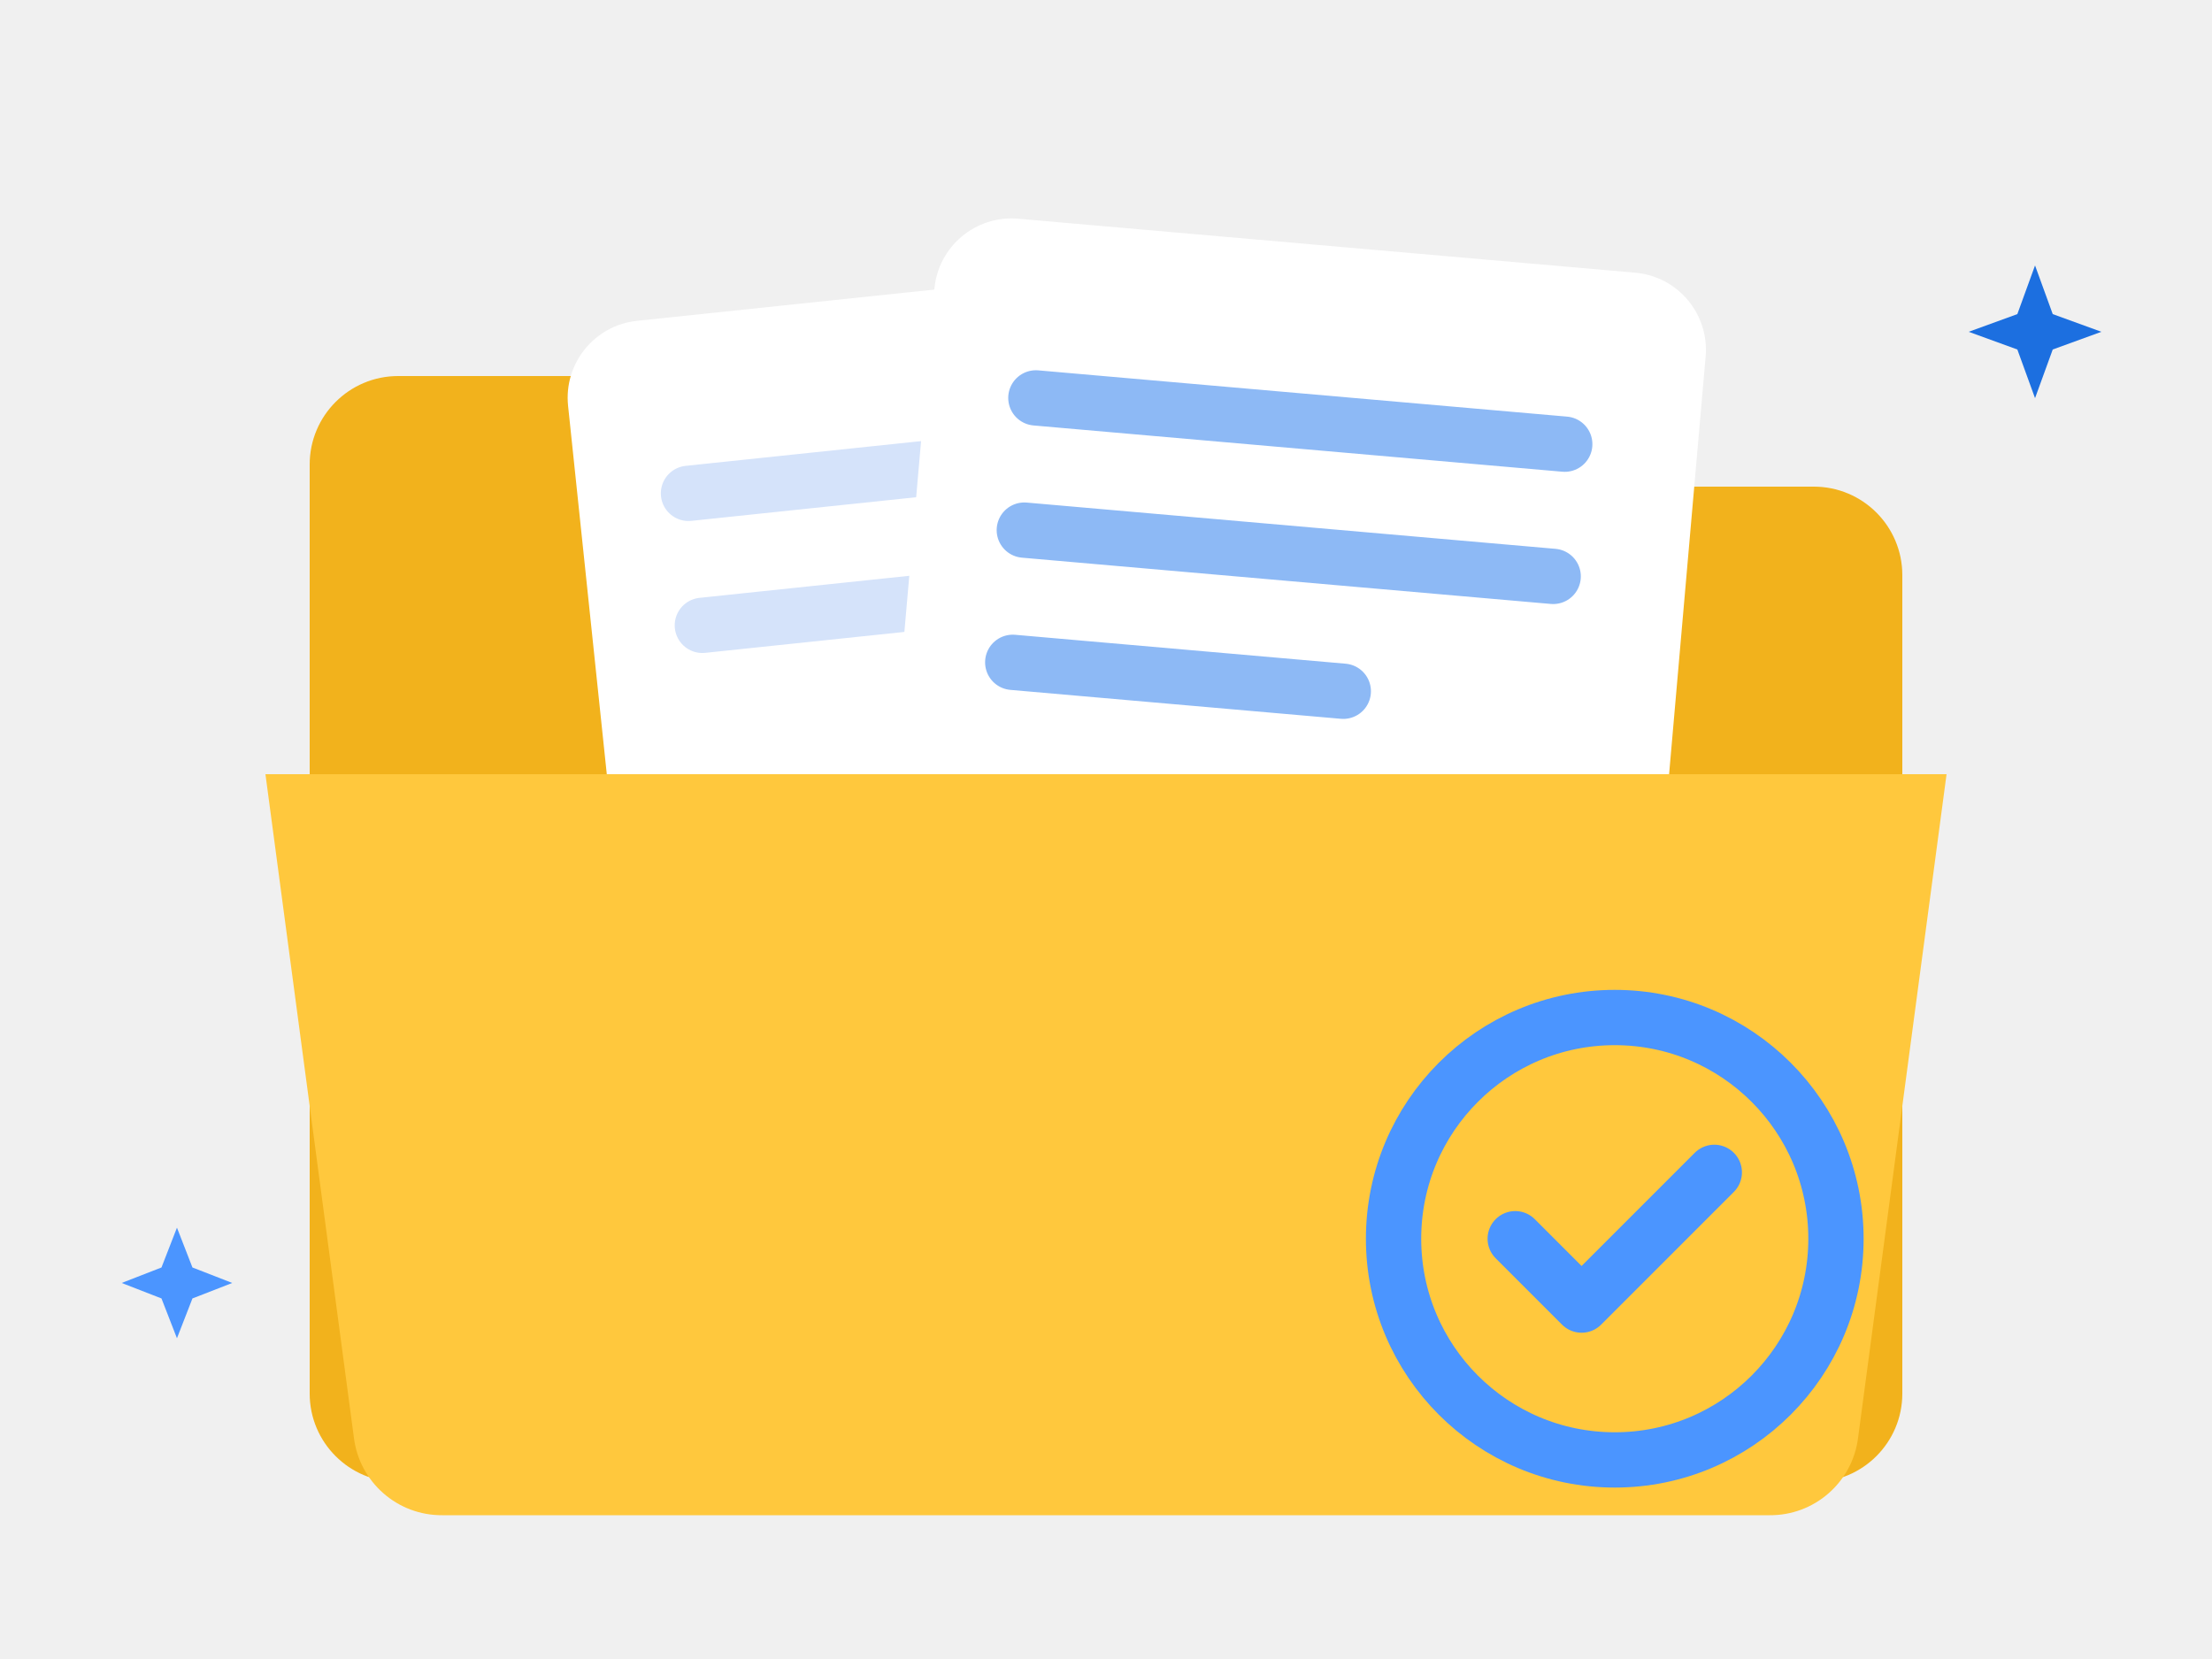
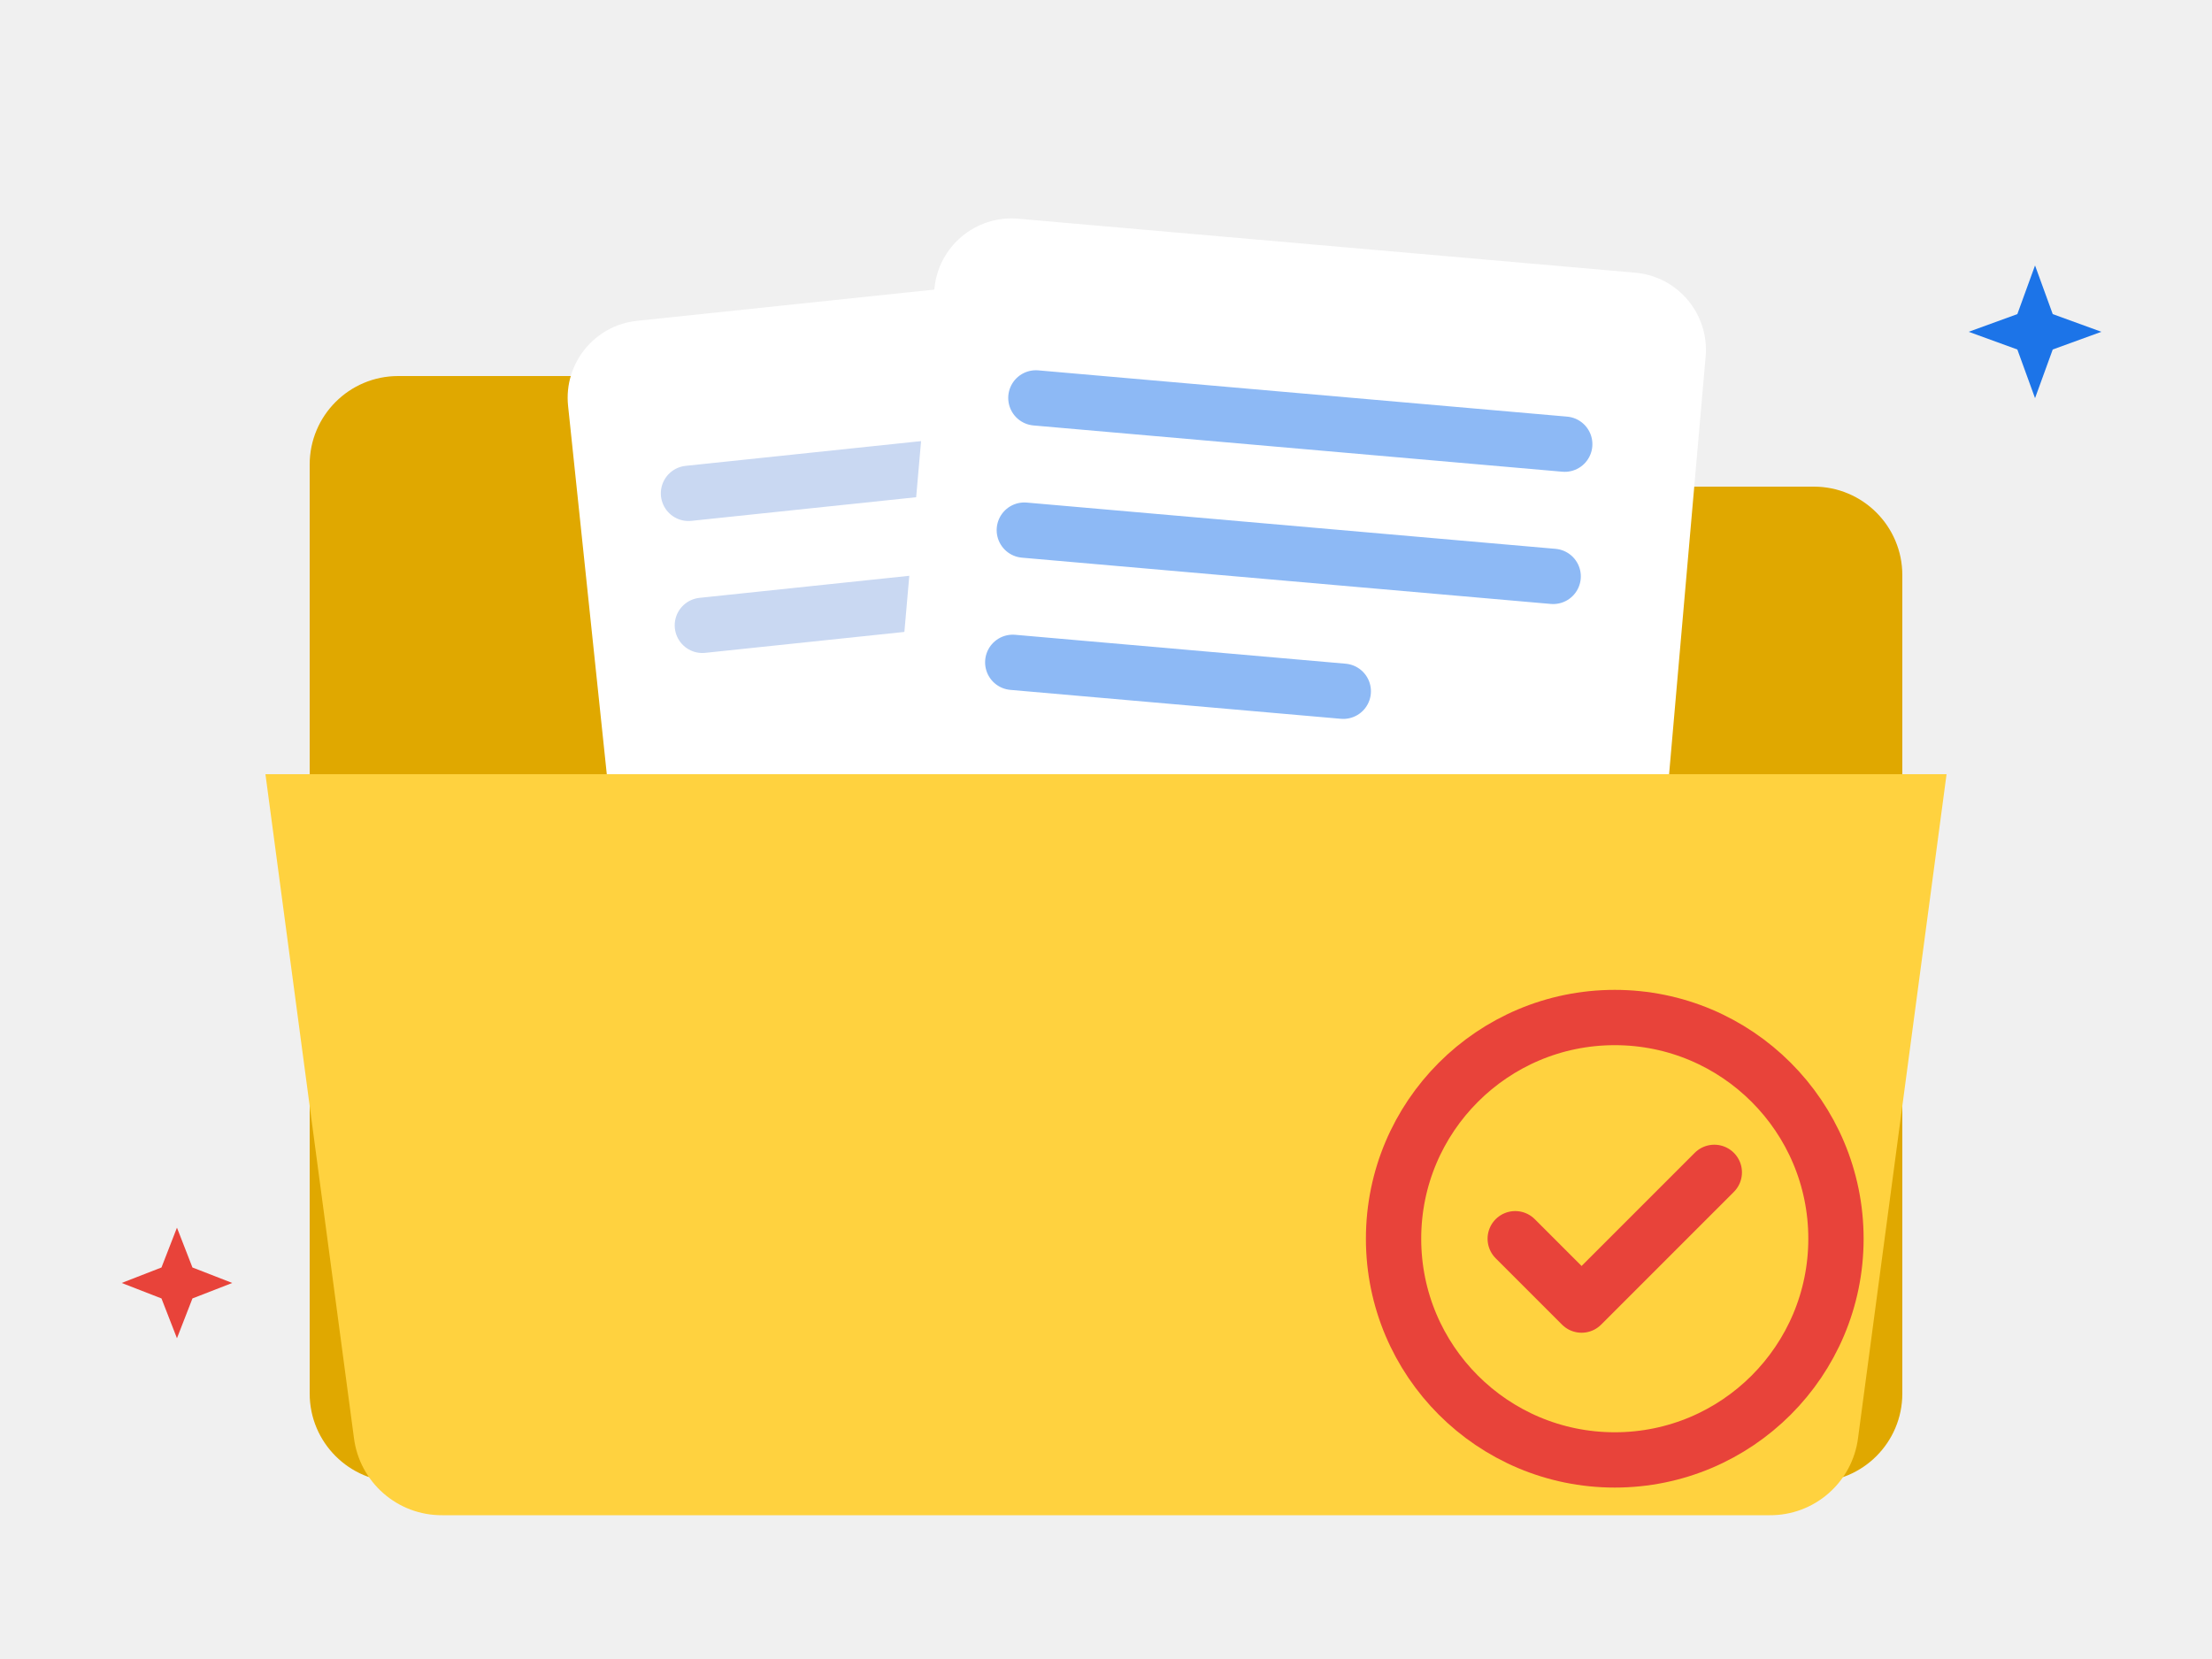
<svg xmlns="http://www.w3.org/2000/svg" viewBox="0 0 200 150" fill="none">
-   <path d="M28 42a8 8 0 0 1 8-8h36l10 10h82a8 8 0 0 1 8 8v74a8 8 0 0 1-8 8H36a8 8 0 0 1-8-8z" fill="#F2B21C" />
+   <path d="M28 42a8 8 0 0 1 8-8h36l10 10h82a8 8 0 0 1 8 8v74a8 8 0 0 1-8 8H36a8 8 0 0 1-8-8z" fill="#E0A800" />
  <g transform="rotate(-6 88 60)">
    <rect x="54" y="26" width="70" height="66" rx="7" fill="#fff" />
-     <path d="M64 42h44M64 54h44" stroke="#D5E3FA" stroke-width="5" stroke-linecap="round" />
+     <path d="M64 42h44M64 54h44" stroke="#C9D8F2" stroke-width="5" stroke-linecap="round" />
  </g>
  <g transform="rotate(5 116 56)">
    <rect x="82" y="22" width="70" height="66" rx="7" fill="#fff" />
    <path d="M92 38h48M92 50h48M92 62h30" stroke="#8DB9F5" stroke-width="5" stroke-linecap="round" />
  </g>
-   <path d="M24 70h152l-8 60a8 8 0 0 1-8 7H40a8 8 0 0 1-8-7z" fill="#FFC83D" />
-   <circle cx="146" cy="112" r="20" stroke="#4B95FF" stroke-width="5" />
-   <path d="M137 112l6 6 12-12" stroke="#4B95FF" stroke-width="5" stroke-linecap="round" stroke-linejoin="round" />
-   <path d="M184 24L185.6 28.4L190 30L185.6 31.6L184 36L182.4 31.6L178 30L182.4 28.4Z" fill="#1C6FE0" />
-   <path d="M16 111L17.4 114.6L21 116L17.4 117.4L16 121L14.6 117.4L11 116L14.6 114.6Z" fill="#4B95FF" />
+   <path d="M24 70h152l-8 60a8 8 0 0 1-8 7H40a8 8 0 0 1-8-7z" fill="#FFD23F" />
+   <circle cx="146" cy="112" r="20" stroke="#E8433A" stroke-width="5" />
+   <path d="M137 112l6 6 12-12" stroke="#E8433A" stroke-width="5" stroke-linecap="round" stroke-linejoin="round" />
+   <path d="M184 24L185.6 28.4L190 30L185.6 31.6L184 36L182.4 31.6L178 30L182.4 28.4Z" fill="#1C74E8" />
+   <path d="M16 111L17.4 114.6L21 116L17.4 117.4L16 121L14.6 117.4L11 116L14.6 114.6Z" fill="#E8433A" />
</svg>
